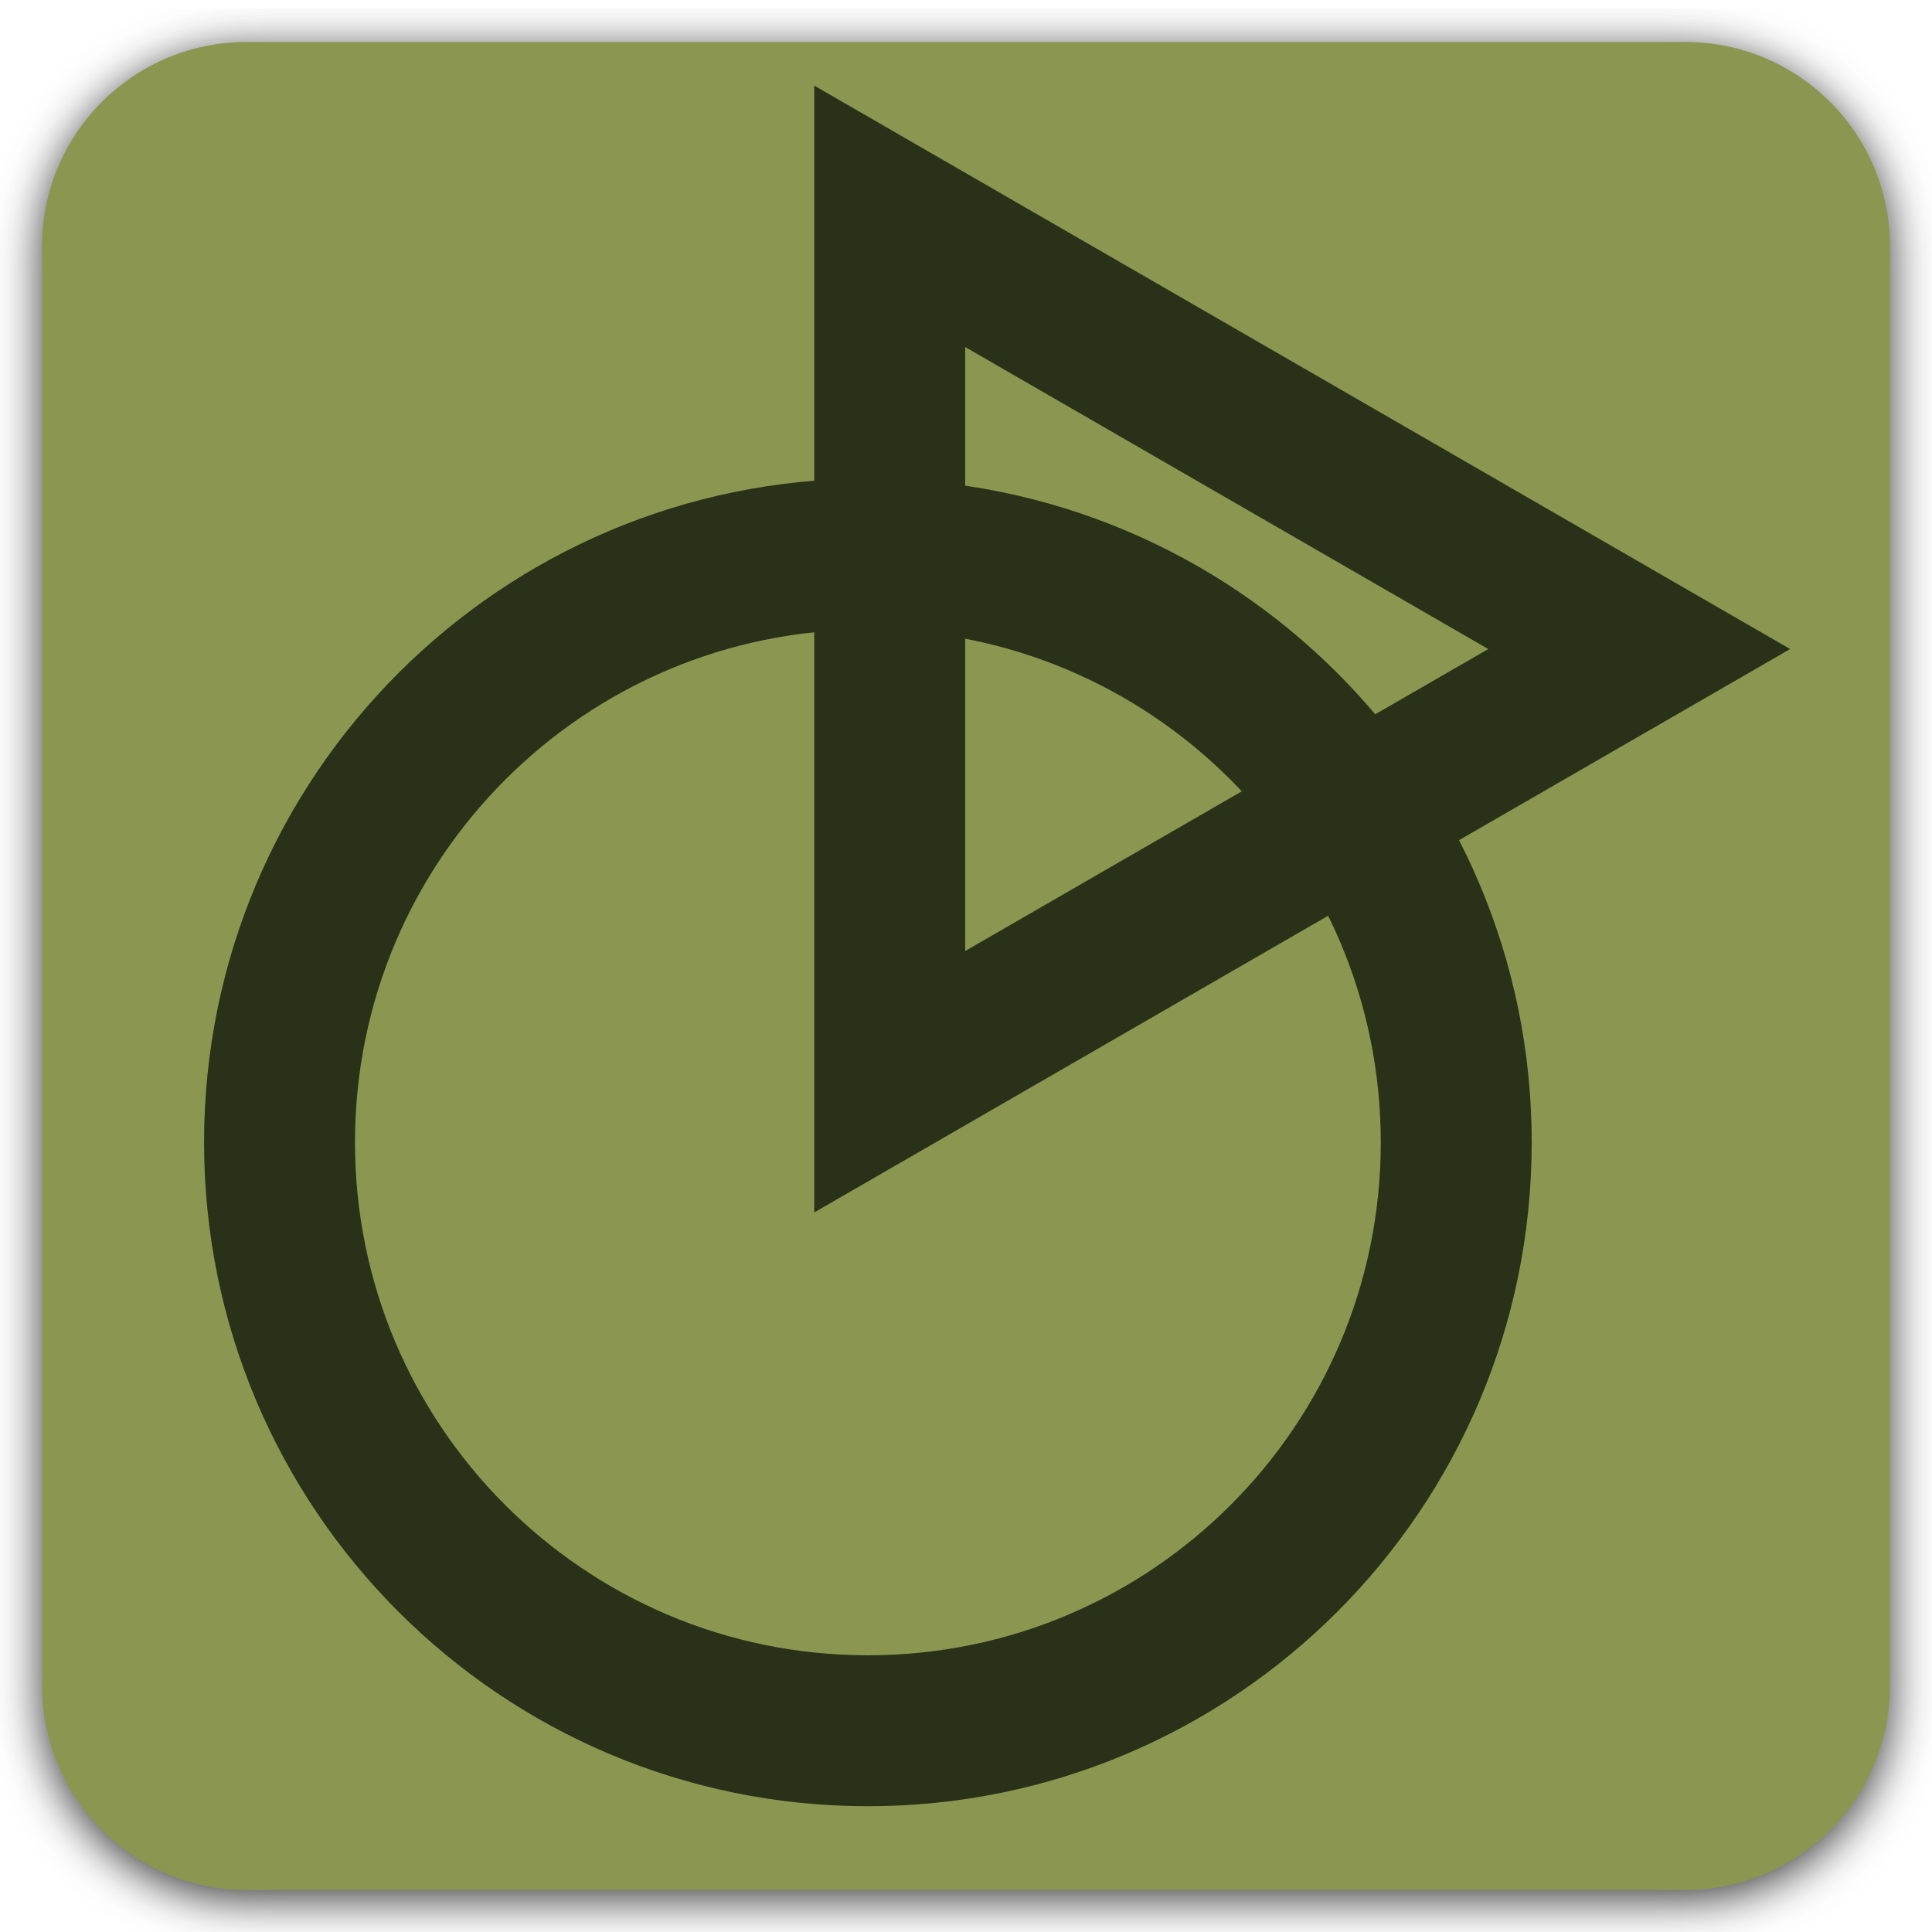
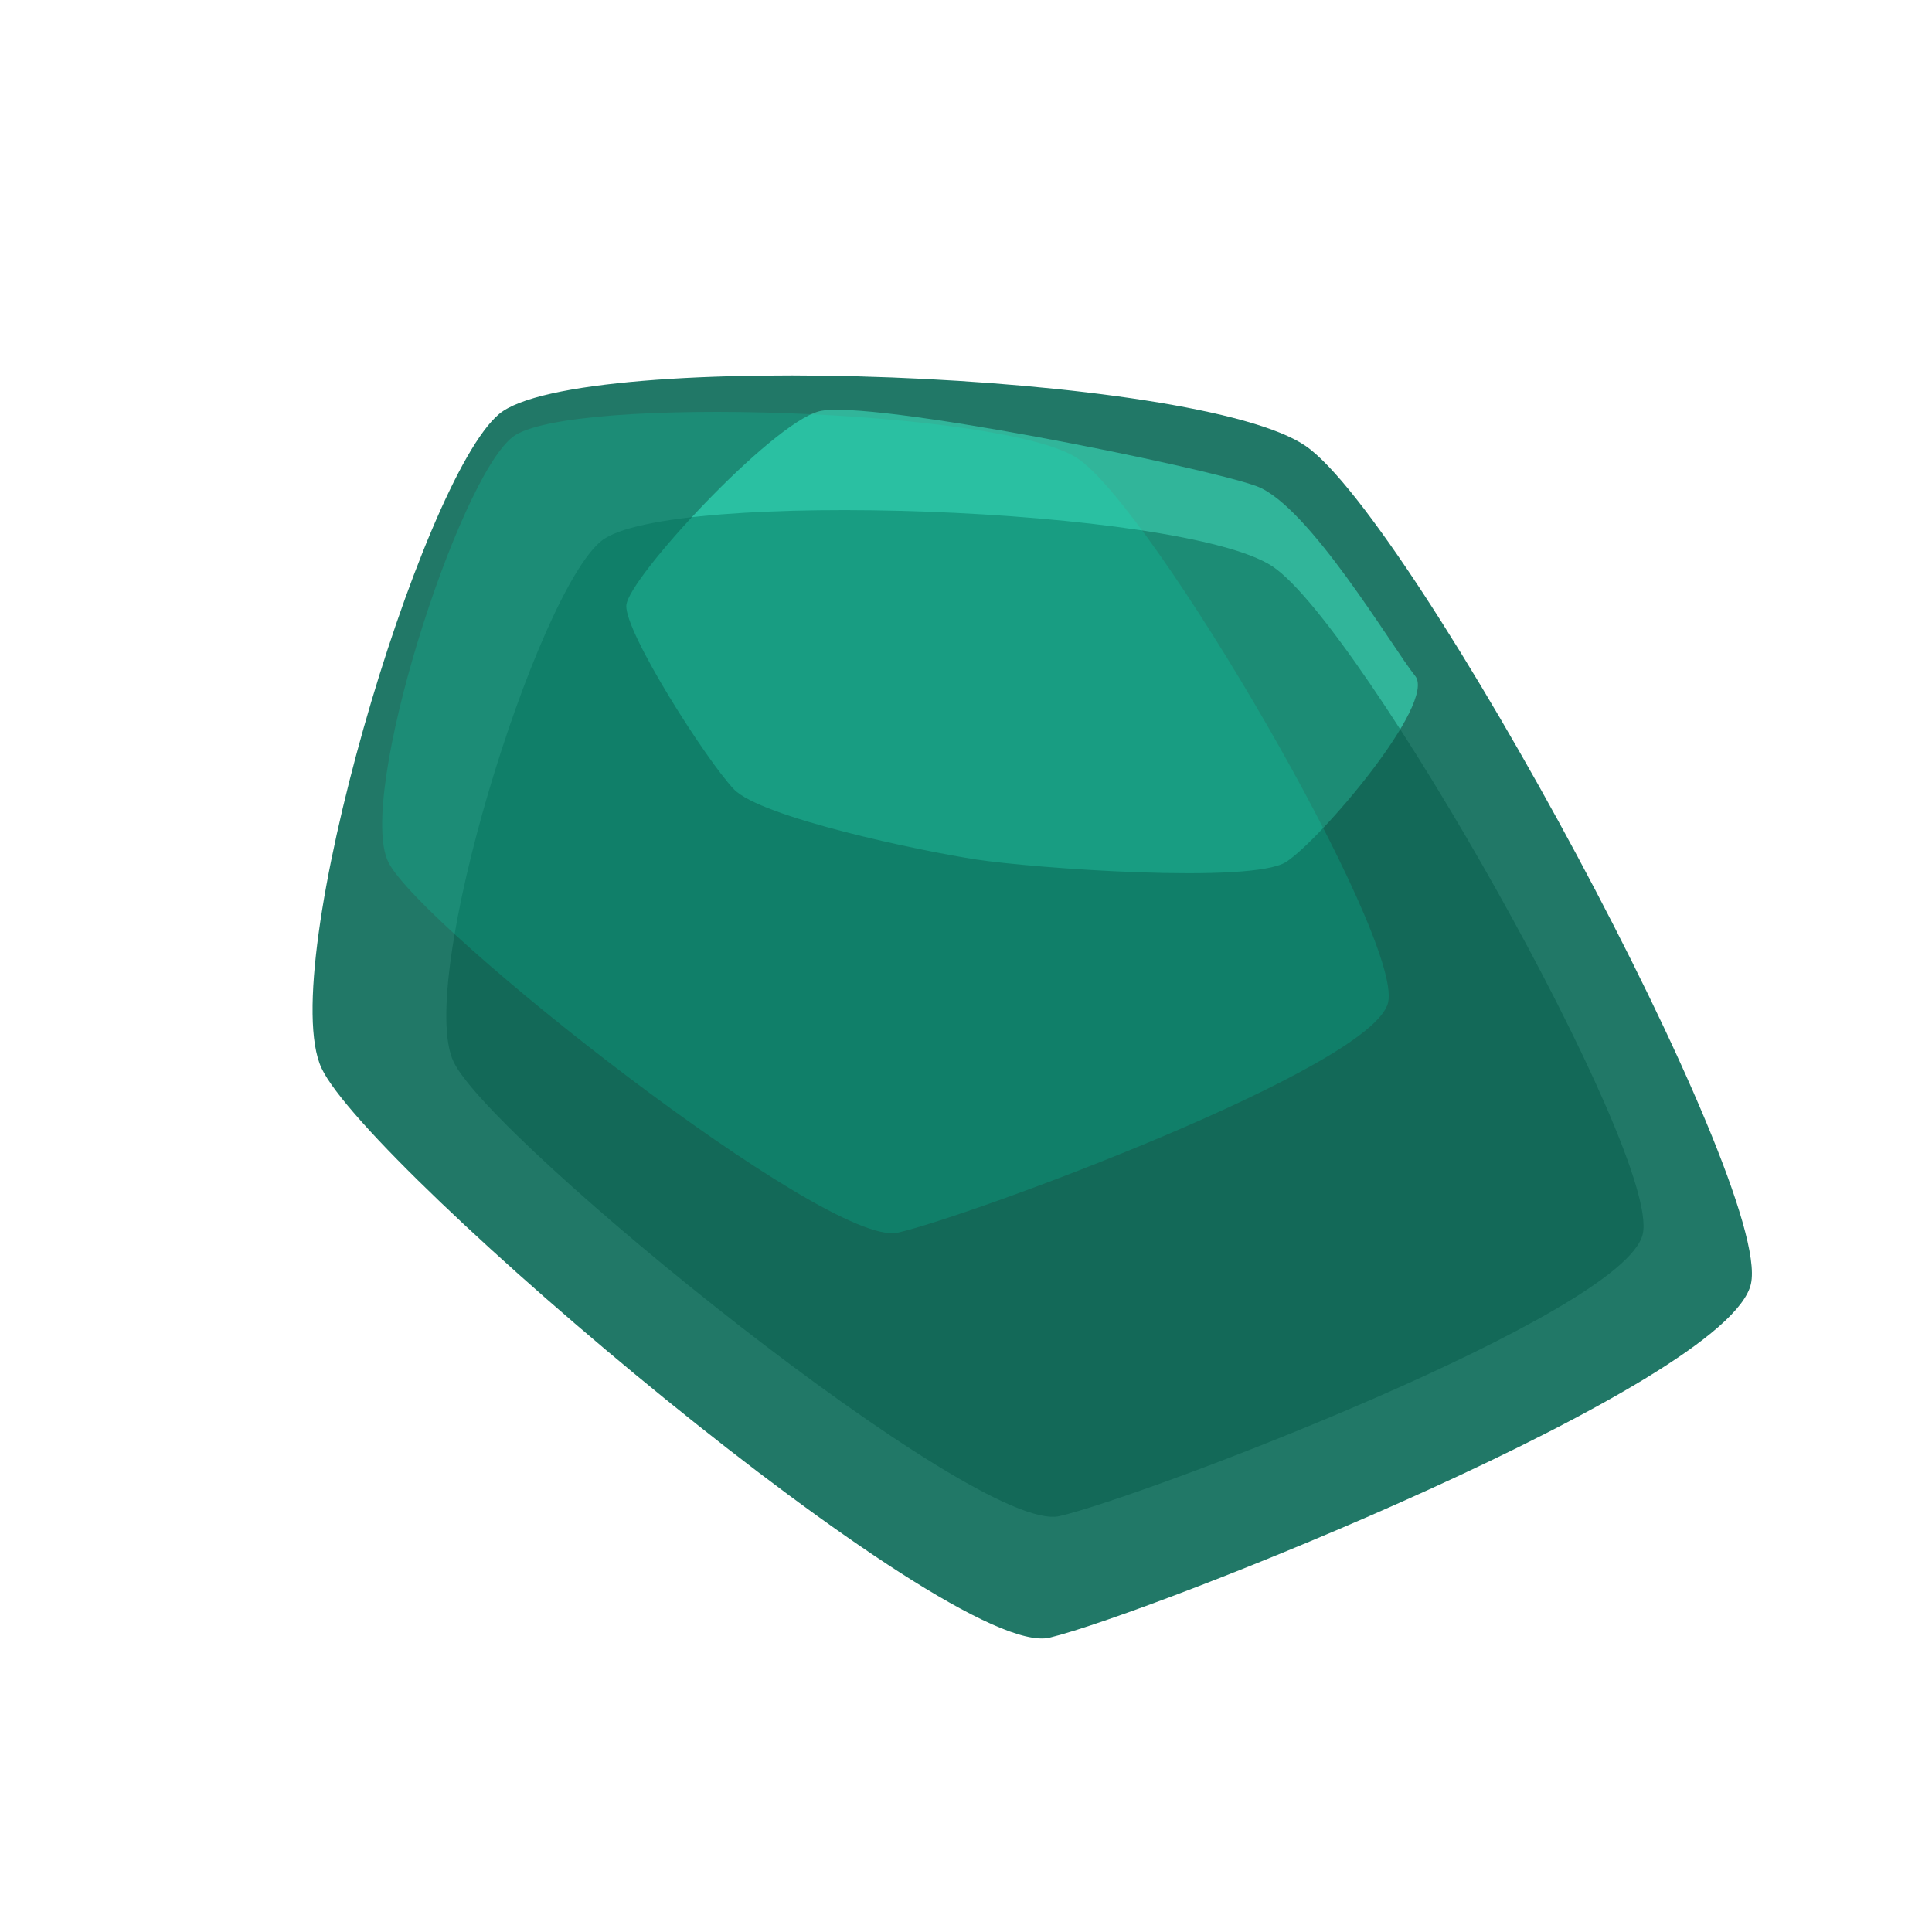
<svg xmlns="http://www.w3.org/2000/svg" width="512" height="512" viewBox="0 0 135.467 135.467" version="1.1" id="svg1">
  <defs id="defs1">
    <filter style="color-interpolation-filters:sRGB;" id="filter2" x="-0.03" y="-0.03" width="1.059" height="1.064">
      <feFlood result="flood" in="SourceGraphic" flood-opacity="0.831" flood-color="rgb(11,11,11)" id="feFlood1" />
      <feGaussianBlur result="blur" in="SourceGraphic" stdDeviation="1.6" id="feGaussianBlur1" />
      <feOffset result="offset" in="blur" dx="0" dy="0.6" id="feOffset1" />
      <feComposite result="comp1" operator="in" in="flood" in2="offset" id="feComposite1" />
      <feComposite result="comp2" operator="over" in="SourceGraphic" in2="comp1" id="feComposite2" />
    </filter>
  </defs>
  <g id="layer1">
-     <rect style="fill:#8b9751;fill-opacity:1;stroke-width:0.752;stroke-linejoin:round;filter:url(#filter2)" id="rect1" width="129.579" height="129.579" x="2.944" y="2.944" rx="14.348" />
-     <circle style="opacity:1;fill:none;fill-opacity:1;stroke:#293119;stroke-width:10.583;stroke-linejoin:round;stroke-dasharray:none;stroke-opacity:1" id="path1" cx="60.854" cy="80.102" r="41.254" />
-     <path style="fill:none;fill-opacity:1;stroke:#293119;stroke-width:8.563;stroke-linejoin:miter;stroke-dasharray:none;stroke-opacity:1" id="path2" d="M 34.205,52.432 9.656,9.912 l 49.099,-1.3e-6 z" transform="matrix(1.070313,0.6179457,-0.6179457,1.070313,58.17465,-1.407997)" />
+     <rect style="display:none;fill:#e6e6e6;fill-opacity:1;stroke-width:0.752;stroke-linejoin:round;filter:url(#filter2)" id="rect1" width="129.579" height="129.579" x="2.944" y="2.944" rx="14.348" />
+     <path style="fill:#217867;fill-opacity:1;stroke:none;stroke-width:8.563;stroke-linejoin:miter;stroke-dasharray:none;stroke-opacity:1" id="path2" d="M 34.468,54.52 C 29.446,54.367 4.452,38.013 3.187,33.628 1.922,29.242 16.504,5.874 19.32,2.45 22.136,-0.975 51.127,3.309 54.632,5.965 58.137,8.622 63.003,30.986 61.725,35.473 60.446,39.96 39.489,54.673 34.468,54.52 Z" transform="matrix(-1.524399,-1.000282,0.78844,-1.313525,101.1183,137.3703)" />
+     <path style="opacity:0.751;fill:#37c8ab;fill-opacity:1;stroke:none;stroke-width:8.563;stroke-linejoin:miter;stroke-dasharray:none;stroke-opacity:1" id="path2-3" d="M 34.468,54.52 C 30.761,54.407 18.496,42.043 15.88,39.941 13.264,37.839 11.403,18.526 11.871,14.808 12.339,11.089 24.16,4.49 27.498,3.269 30.836,2.048 40.651,-0.354 43.575,1.671 46.499,3.696 57.858,14.557 59.294,17.561 c 1.436,3.003 2.968,25.212 1.275,28.424 -1.693,3.212 -22.395,8.649 -26.102,8.536 z" transform="matrix(-1.005839,-0.3524471,0.5202336,-0.4628174,94.42018,71.47363)" />
+     <path style="display:inline;opacity:0.431;fill:#005544;fill-opacity:1;stroke:none;stroke-width:8.563;stroke-linejoin:miter;stroke-dasharray:none;stroke-opacity:1" id="path2-36" d="M 34.468,54.52 C 29.446,54.367 4.452,38.013 3.187,33.628 1.922,29.242 16.504,5.874 19.32,2.45 22.136,-0.975 51.127,3.309 54.632,5.965 58.137,8.622 63.003,30.986 61.725,35.473 60.446,39.96 39.489,54.673 34.468,54.52 Z" transform="matrix(-1.267967,-0.7972739,0.6558099,-1.046944,97.17358,124.2747)" />
+     <path style="display:inline;opacity:0.145;fill:#00ffcc;fill-opacity:1;stroke:none;stroke-width:8.563;stroke-linejoin:miter;stroke-dasharray:none;stroke-opacity:1" id="path2-36-1" d="M 34.468,54.52 C 29.446,54.367 4.452,38.013 3.187,33.628 1.922,29.242 16.504,5.874 19.32,2.45 22.136,-0.975 51.127,3.309 54.632,5.965 58.137,8.622 63.003,30.986 61.725,35.473 60.446,39.96 39.489,54.673 34.468,54.52 Z" transform="matrix(-1.066076,-0.650464,0.5513892,-0.8541596,82.18563,101.0922)" />
  </g>
</svg>
